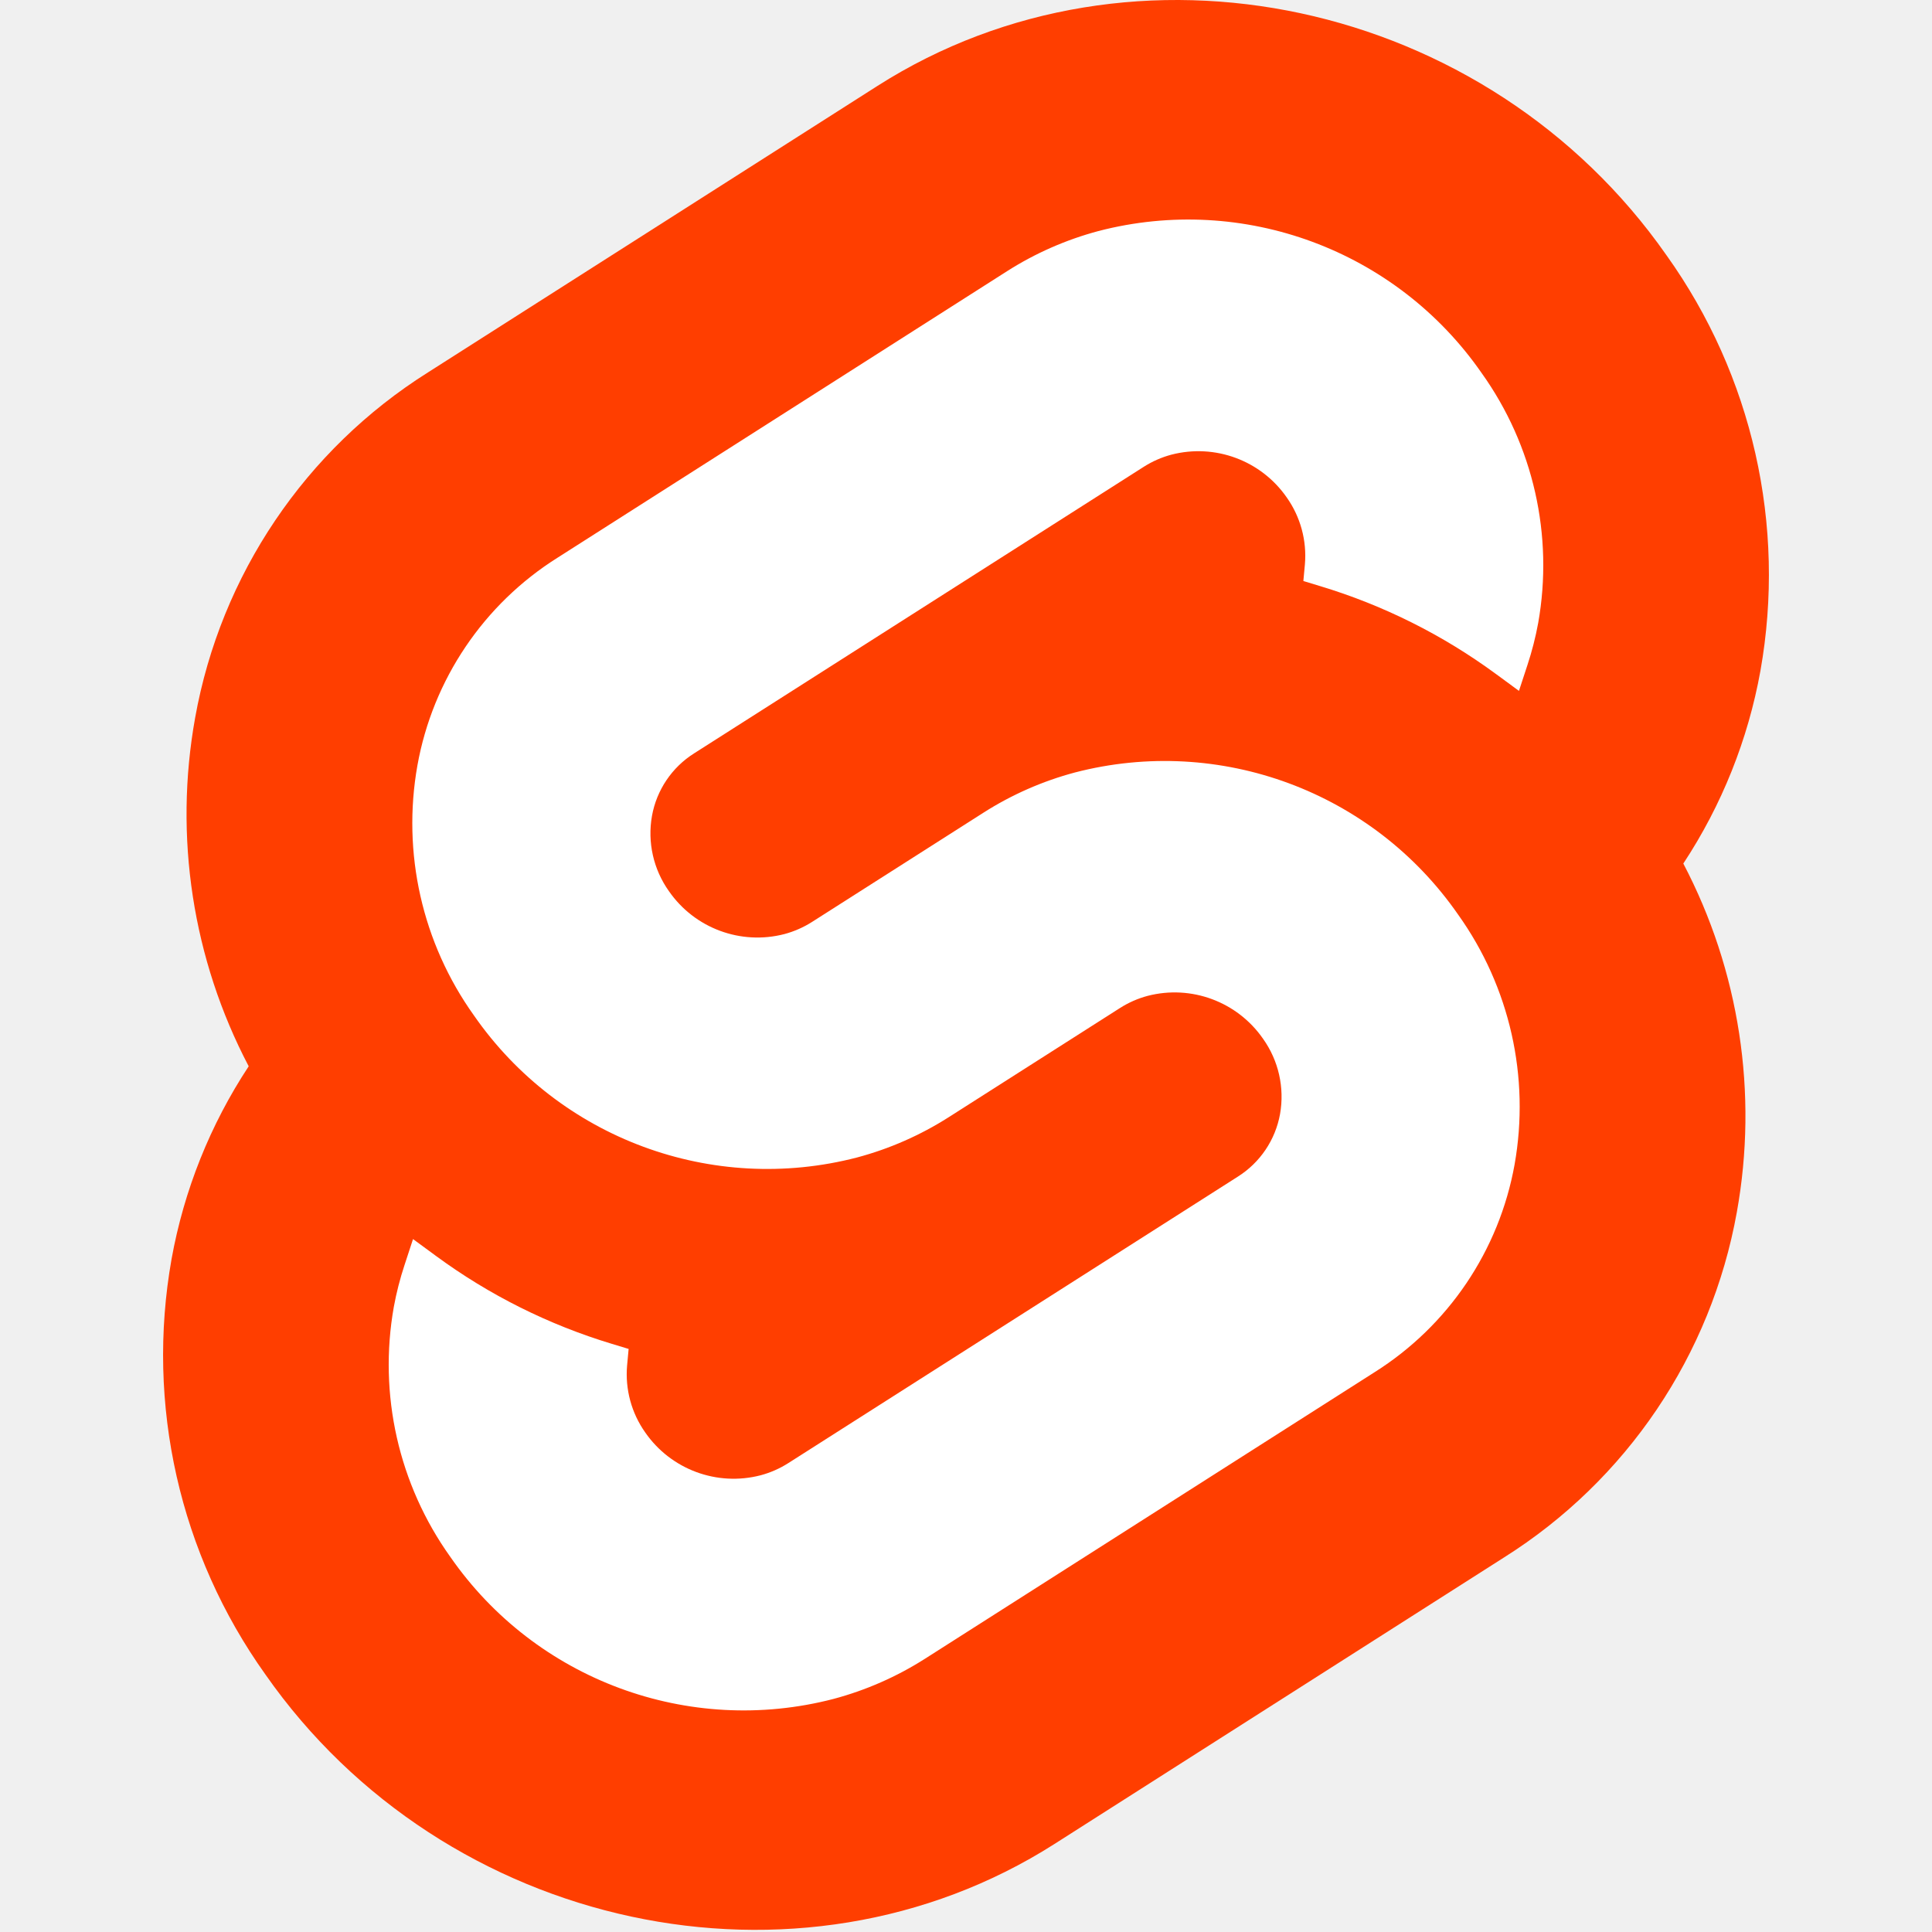
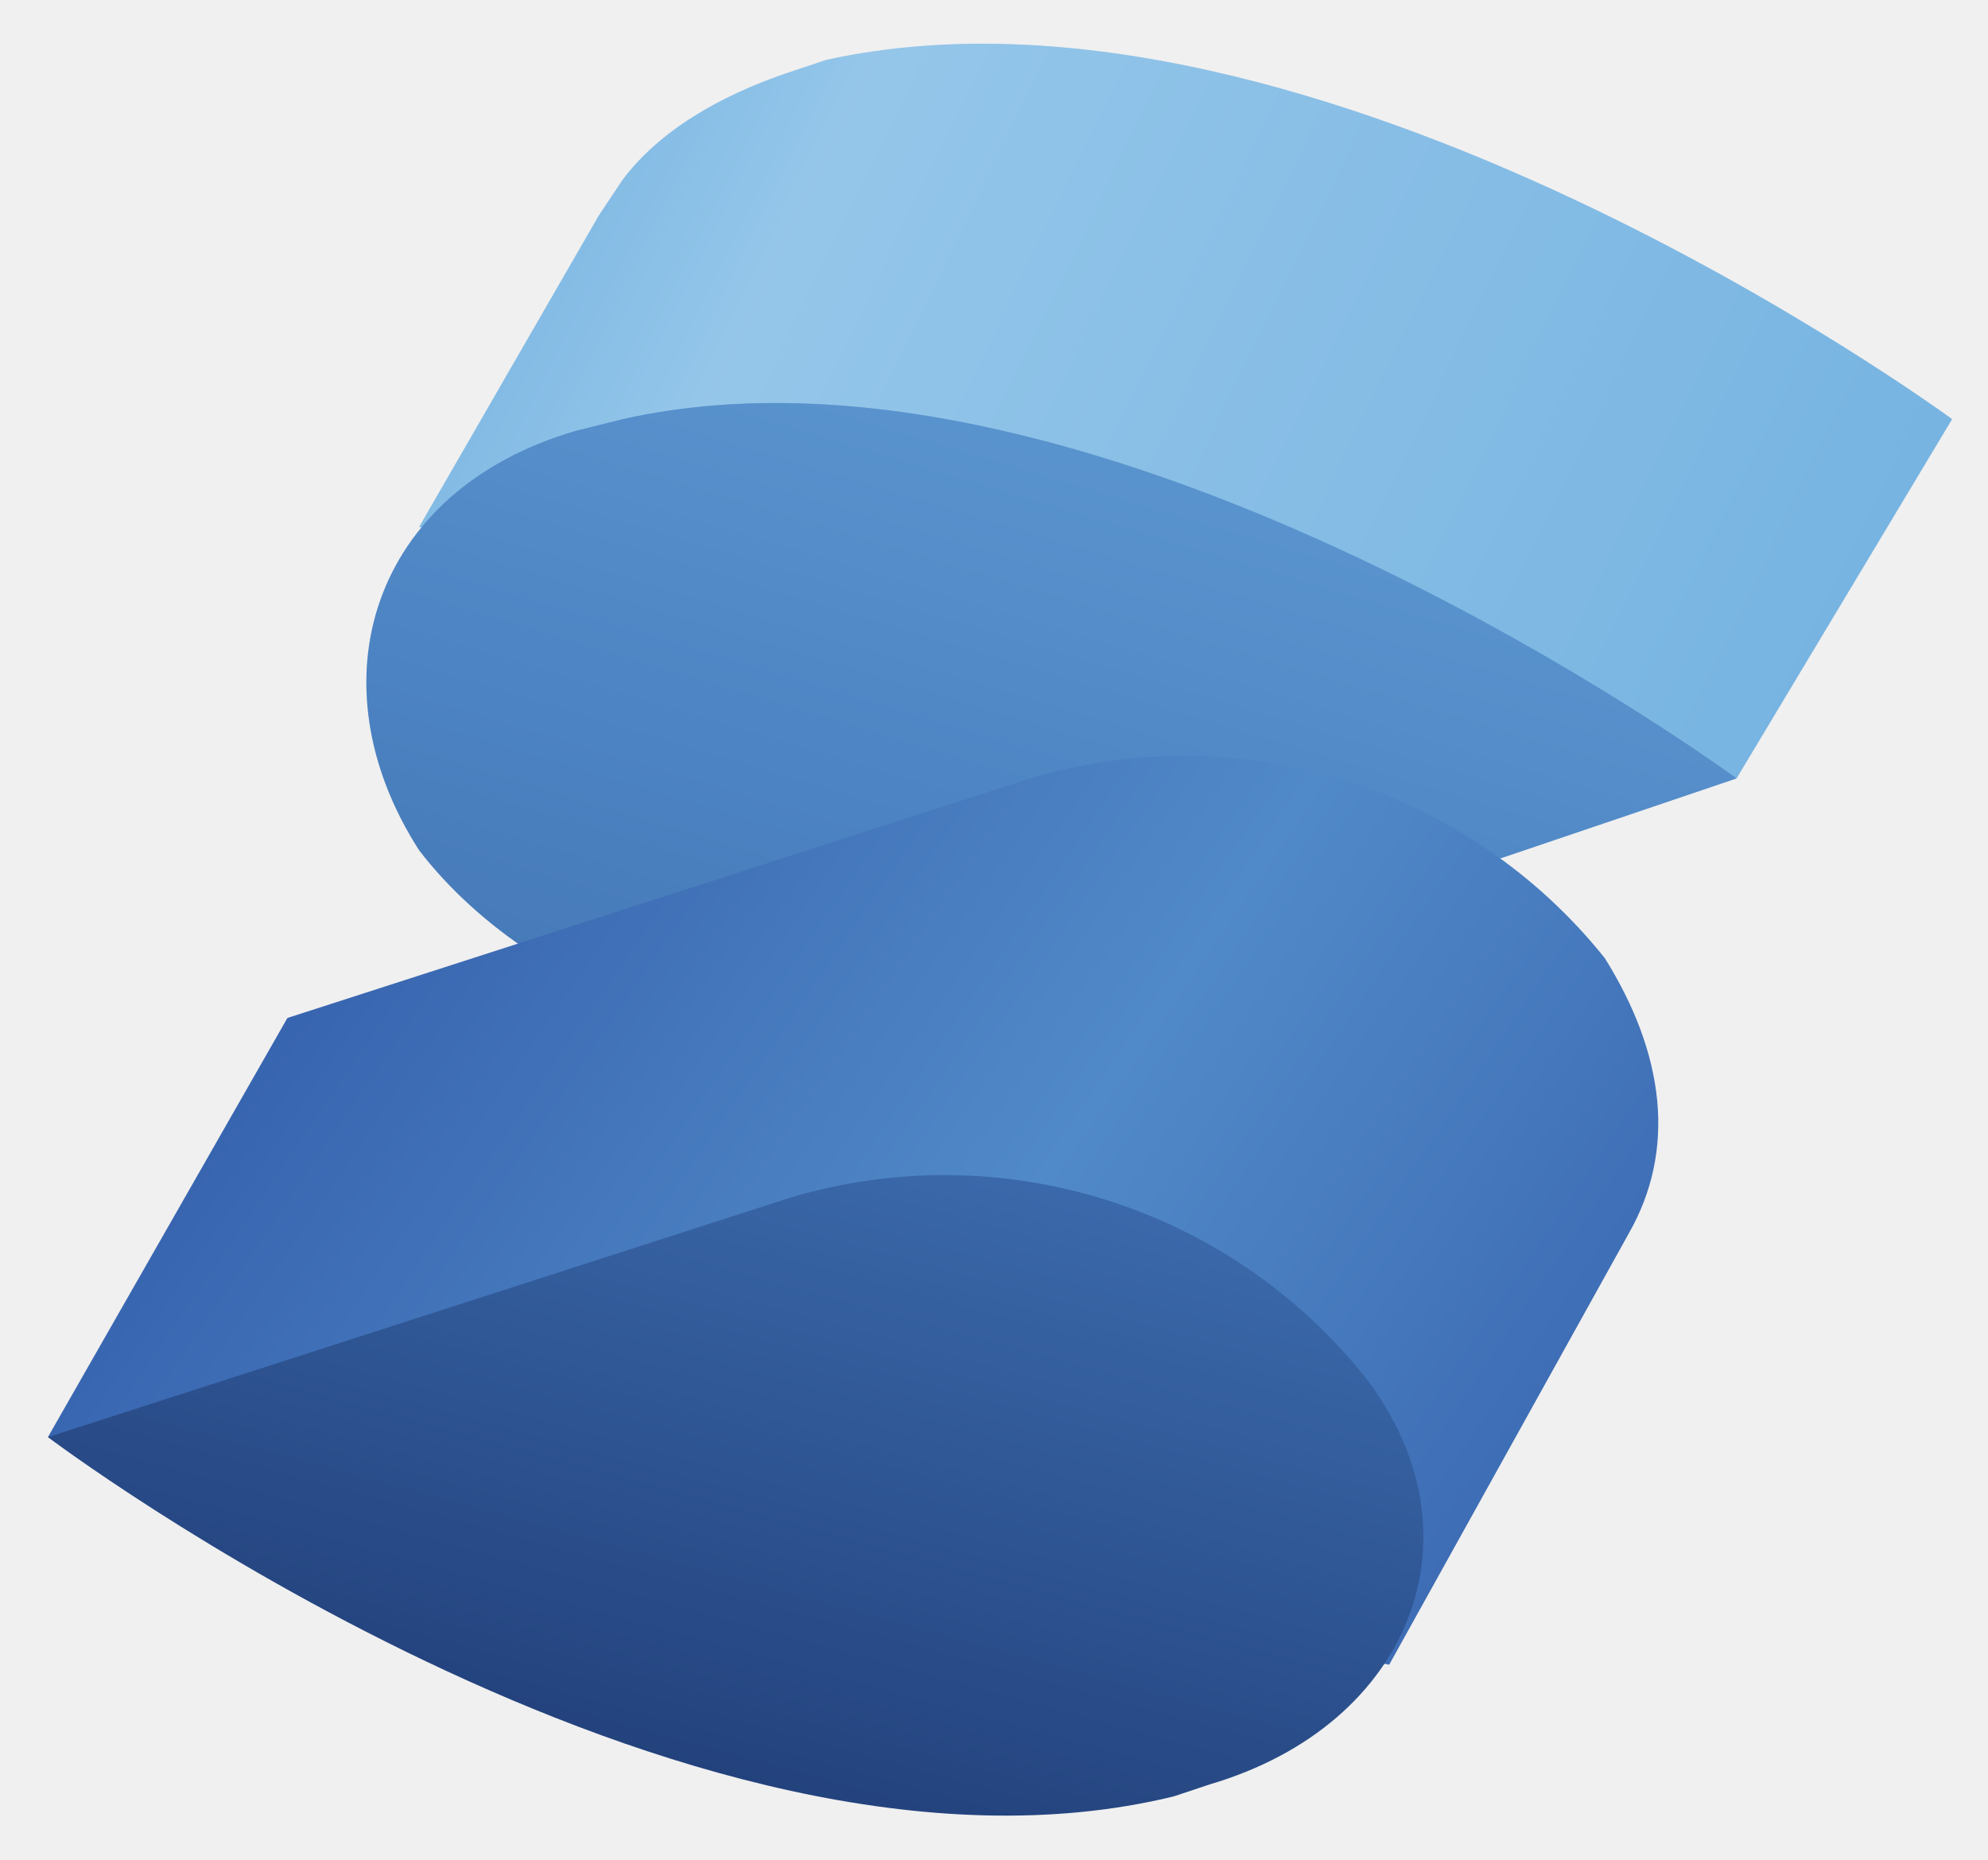
- <svg xmlns="http://www.w3.org/2000/svg" width="800px" height="800px" viewBox="-26 0 308 308" version="1.1" preserveAspectRatio="xMidYMid">
-   <g>
-     <path d="M239.682,40.707 C211.113,-0.182 154.691,-12.301 113.895,13.691 L42.247,59.356 C22.676,71.668 9.196,91.654 5.112,114.412 C1.694,133.371 4.698,152.929 13.648,169.988 C7.515,179.291 3.333,189.741 1.352,200.707 C-2.771,223.902 2.623,247.781 16.316,266.951 C44.89,307.844 101.313,319.958 142.103,293.967 L213.751,248.303 C233.323,235.992 246.804,216.005 250.886,193.246 C254.303,174.287 251.301,154.73 242.355,137.669 C248.487,128.366 252.668,117.916 254.646,106.951 C258.772,83.756 253.378,59.877 239.683,40.707" fill="#FF3E00">
- 
- </path>
-     <path d="M106.889,270.841 C83.787,276.848 59.392,267.805 45.786,248.193 C37.548,236.661 34.302,222.297 36.783,208.343 C37.199,206.075 37.771,203.839 38.496,201.65 L39.845,197.535 L43.517,200.232 C51.997,206.462 61.478,211.2 71.553,214.239 L74.216,215.047 L73.971,217.706 C73.646,221.488 74.67,225.263 76.862,228.362 C80.956,234.27 88.301,236.996 95.258,235.19 C96.816,234.774 98.301,234.121 99.661,233.255 L171.332,187.583 C174.877,185.35 177.321,181.729 178.065,177.606 C178.808,173.4 177.831,169.072 175.352,165.595 C171.255,159.686 163.908,156.958 156.948,158.763 C155.392,159.179 153.91,159.831 152.552,160.696 L125.202,178.13 C120.705,180.99 115.797,183.145 110.649,184.521 C87.548,190.528 63.152,181.485 49.548,161.872 C41.309,150.341 38.063,135.976 40.544,122.023 C43,108.334 51.11,96.313 62.884,88.909 L134.548,43.232 C139.047,40.368 143.959,38.21 149.111,36.834 C172.212,30.827 196.608,39.87 210.212,59.482 C218.451,71.014 221.697,85.378 219.216,99.332 C218.798,101.599 218.226,103.835 217.503,106.024 L216.153,110.14 L212.483,107.447 C204.004,101.213 194.522,96.474 184.446,93.434 L181.782,92.625 L182.028,89.967 C182.351,86.185 181.327,82.411 179.137,79.311 C175.043,73.403 167.698,70.677 160.74,72.483 C159.183,72.899 157.698,73.552 156.338,74.418 L84.667,120.092 C81.122,122.323 78.68,125.944 77.939,130.067 C77.191,134.272 78.167,138.601 80.647,142.079 C84.744,147.988 92.091,150.715 99.051,148.911 C100.608,148.494 102.093,147.841 103.453,146.976 L130.798,129.549 C135.294,126.685 140.201,124.528 145.35,123.152 C168.451,117.146 192.847,126.189 206.452,145.801 C214.691,157.333 217.936,171.697 215.455,185.65 C212.997,199.341 204.888,211.363 193.116,218.77 L121.451,264.443 C116.952,267.307 112.04,269.465 106.888,270.841" fill="#FFFFFF">
- 
- </path>
-   </g>
+ <svg xmlns="http://www.w3.org/2000/svg" viewBox="0 0 166 155.3">
+   <defs>
+     <linearGradient id="a" gradientUnits="userSpaceOnUse" x1="27.5" y1="3" x2="152" y2="63.5">
+       <stop offset=".1" stop-color="#76b3e1" />
+       <stop offset=".3" stop-color="#dcf2fd" />
+       <stop offset="1" stop-color="#76b3e1" />
+     </linearGradient>
+     <linearGradient id="b" gradientUnits="userSpaceOnUse" x1="95.8" y1="32.6" x2="74" y2="105.2">
+       <stop offset="0" stop-color="#76b3e1" />
+       <stop offset=".5" stop-color="#4377bb" />
+       <stop offset="1" stop-color="#1f3b77" />
+     </linearGradient>
+     <linearGradient id="c" gradientUnits="userSpaceOnUse" x1="18.4" y1="64.2" x2="144.3" y2="149.8">
+       <stop offset="0" stop-color="#315aa9" />
+       <stop offset=".5" stop-color="#518ac8" />
+       <stop offset="1" stop-color="#315aa9" />
+     </linearGradient>
+     <linearGradient id="d" gradientUnits="userSpaceOnUse" x1="75.2" y1="74.5" x2="24.4" y2="260.8">
+       <stop offset="0" stop-color="#4377bb" />
+       <stop offset=".5" stop-color="#1a336b" />
+       <stop offset="1" stop-color="#1a336b" />
+     </linearGradient>
+   </defs>
+   <path d="M163 35S110-4 69 5l-3 1c-6 2-11 5-14 9l-2 3-15 26 26 5c11 7 25 10 38 7l46 9 18-30z" fill="#76b3e1" />
+   <path d="M163 35S110-4 69 5l-3 1c-6 2-11 5-14 9l-2 3-15 26 26 5c11 7 25 10 38 7l46 9 18-30z" opacity=".3" fill="url(#a)" />
+   <path d="M52 35l-4 1c-17 5-22 21-13 35 10 13 31 20 48 15l62-21S92 26 52 35z" fill="#518ac8" />
+   <path d="M52 35l-4 1c-17 5-22 21-13 35 10 13 31 20 48 15l62-21S92 26 52 35z" opacity=".3" fill="url(#b)" />
+   <path d="M134 80a45 45 0 00-48-15L24 85 4 120l112 19 20-36c4-7 3-15-2-23z" fill="url(#c)" />
+   <path d="M114 115a45 45 0 00-48-15L4 120s53 40 94 30l3-1c17-5 23-21 13-34z" fill="url(#d)" />
</svg>
